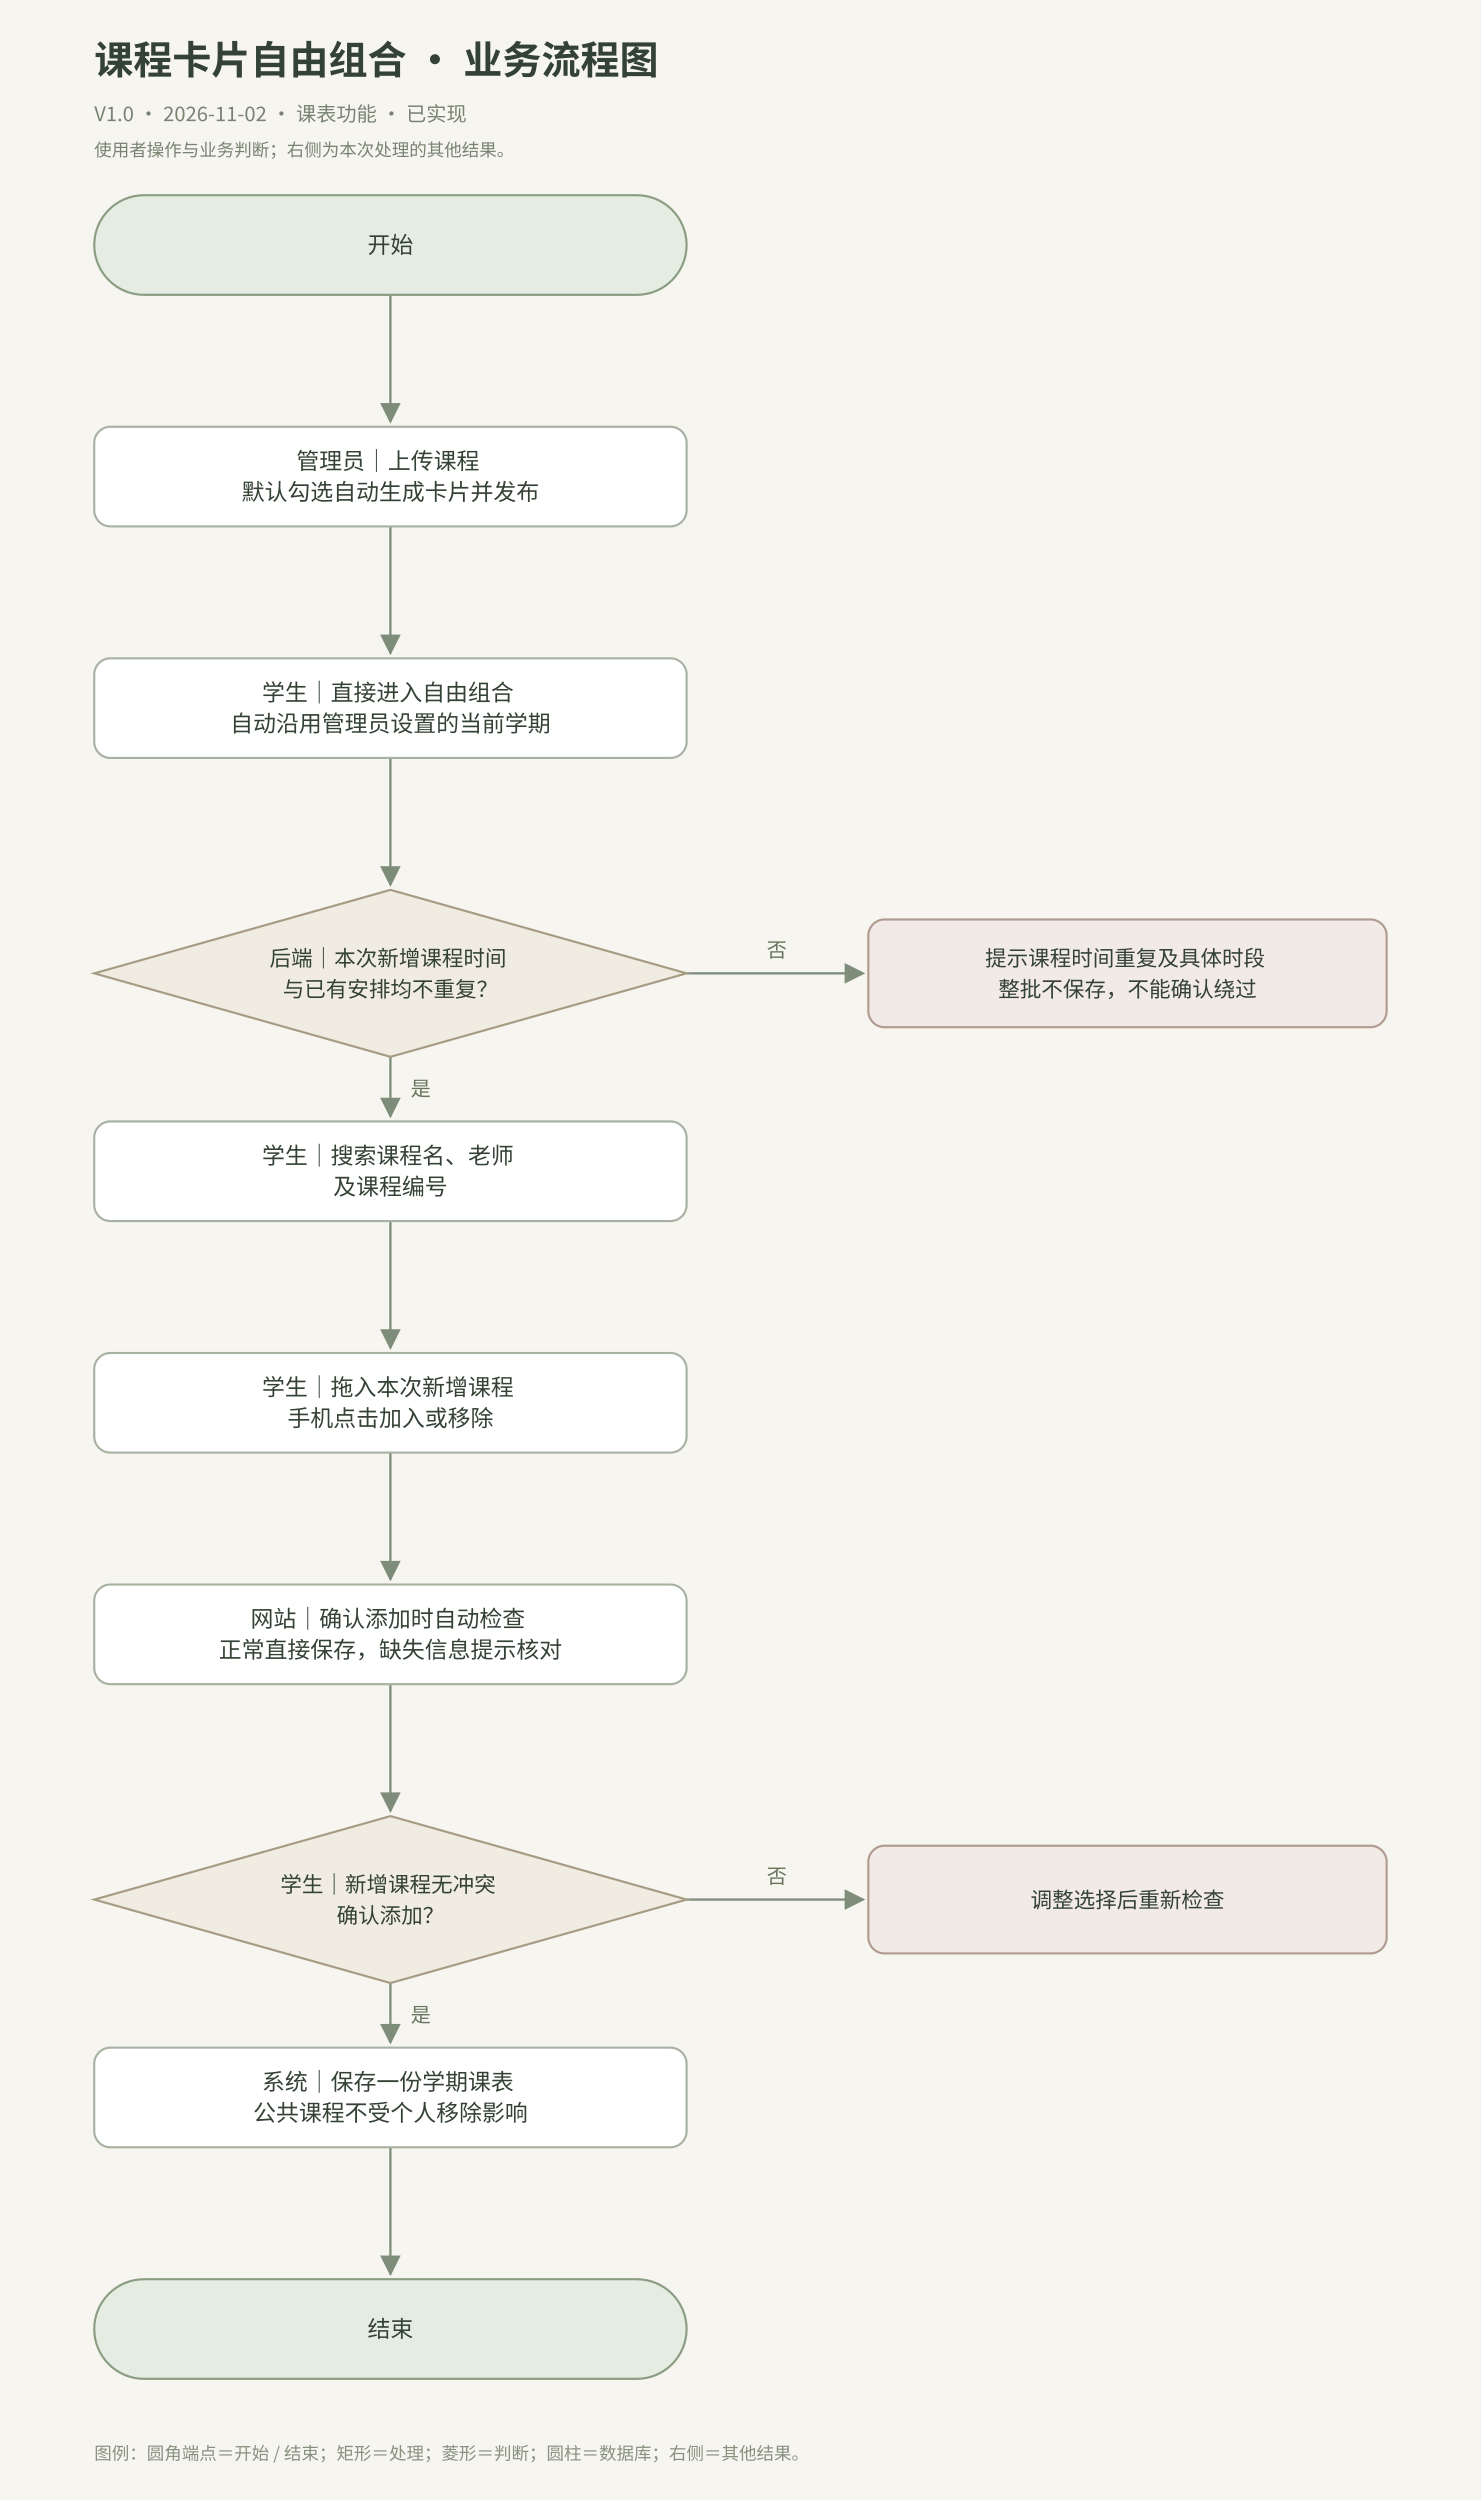
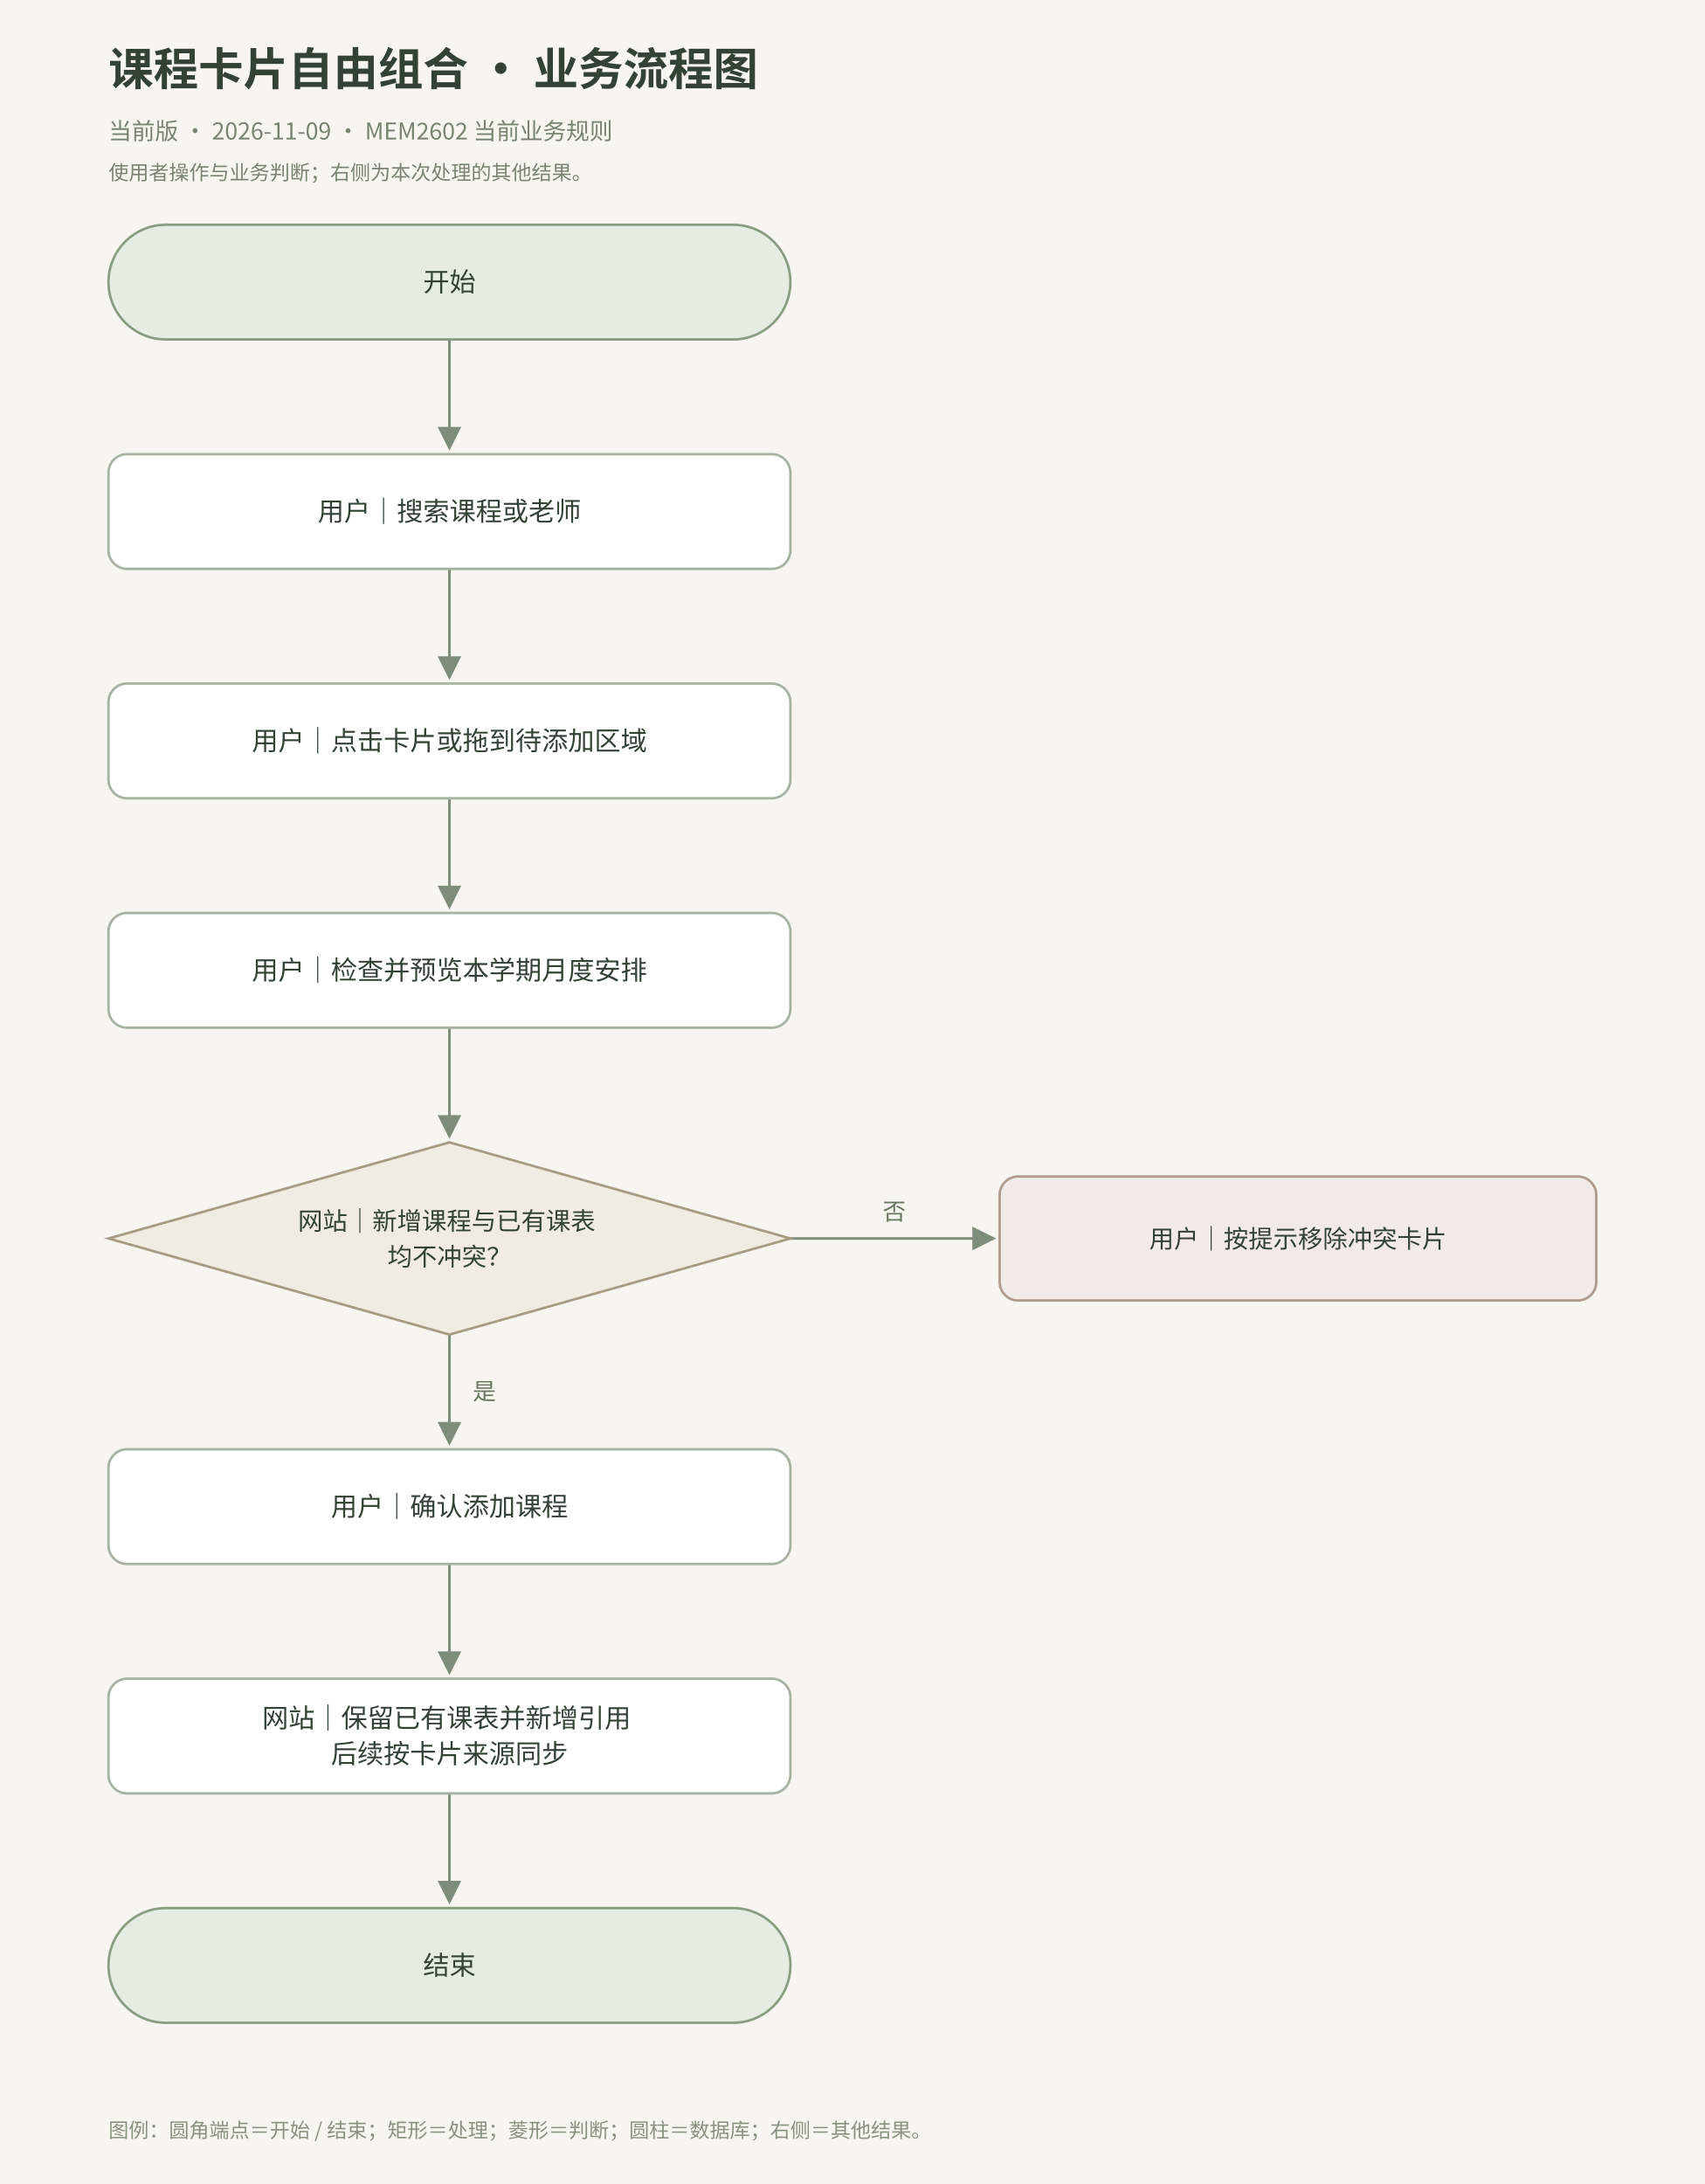
- <svg xmlns="http://www.w3.org/2000/svg" width="1100" height="1857" viewBox="0 0 1100 1857" role="img" aria-labelledby="title desc">
+ <svg xmlns="http://www.w3.org/2000/svg" width="1100" height="1409" viewBox="0 0 1100 1409" role="img" aria-labelledby="title desc">
  <defs>
    <marker id="arrow" markerWidth="9" markerHeight="9" refX="8" refY="4.5" orient="auto" markerUnits="strokeWidth">
      <path d="M0 0 L9 4.5 L0 9 Z" fill="#7E8C7A" />
    </marker>
  </defs>
-   <rect width="1100" height="1857" fill="#F7F5F0" />
+   <rect width="1100" height="1409" fill="#F7F5F0" />
  <g font-family="'Microsoft YaHei','PingFang SC','Noto Sans CJK SC',sans-serif" fill="#344235">
    <text x="70" y="55" font-size="29" font-weight="700">课程卡片自由组合 · 业务流程图</text>
-     <text x="70" y="90" font-size="15" fill="#788371">V1.0 · 2026-11-02 · 课表功能 · 已实现</text>
+     <text x="70" y="90" font-size="15" fill="#788371">当前版 · 2026-11-09 · MEM2602 当前业务规则</text>
    <text x="70" y="116" font-size="13" fill="#788371">使用者操作与业务判断；右侧为本次处理的其他结果。</text>
-     <path d="M290.0 219 L290.0 313" stroke="#7E8C7A" stroke-width="1.7" fill="none" marker-end="url(#arrow)" />
-     <path d="M290.0 391 L290.0 485" stroke="#7E8C7A" stroke-width="1.7" fill="none" marker-end="url(#arrow)" />
-     <path d="M290.0 563 L290.0 657" stroke="#7E8C7A" stroke-width="1.7" fill="none" marker-end="url(#arrow)" />
-     <path d="M510 723.0 L641 723.0" stroke="#7E8C7A" stroke-width="1.7" fill="none" marker-end="url(#arrow)" />
-     <text x="569.5" y="711.0" font-size="15" fill="#66765D">否</text>
-     <path d="M290.0 785 L290.0 829" stroke="#7E8C7A" stroke-width="1.7" fill="none" marker-end="url(#arrow)" />
-     <text x="305.0" y="814.0" font-size="15" fill="#66765D">是</text>
-     <path d="M290.0 907 L290.0 1001" stroke="#7E8C7A" stroke-width="1.7" fill="none" marker-end="url(#arrow)" />
-     <path d="M290.0 1079 L290.0 1173" stroke="#7E8C7A" stroke-width="1.7" fill="none" marker-end="url(#arrow)" />
-     <path d="M290.0 1251 L290.0 1345" stroke="#7E8C7A" stroke-width="1.7" fill="none" marker-end="url(#arrow)" />
-     <path d="M510 1411.0 L641 1411.0" stroke="#7E8C7A" stroke-width="1.7" fill="none" marker-end="url(#arrow)" />
-     <text x="569.5" y="1399.0" font-size="15" fill="#66765D">否</text>
-     <path d="M290.0 1473 L290.0 1517" stroke="#7E8C7A" stroke-width="1.7" fill="none" marker-end="url(#arrow)" />
-     <text x="305.0" y="1502.0" font-size="15" fill="#66765D">是</text>
-     <path d="M290.0 1595 L290.0 1689" stroke="#7E8C7A" stroke-width="1.7" fill="none" marker-end="url(#arrow)" />
+     <path d="M290.0 219 L290.0 289" stroke="#7E8C7A" stroke-width="1.7" fill="none" marker-end="url(#arrow)" />
+     <path d="M290.0 367 L290.0 437" stroke="#7E8C7A" stroke-width="1.7" fill="none" marker-end="url(#arrow)" />
+     <path d="M290.0 515 L290.0 585" stroke="#7E8C7A" stroke-width="1.7" fill="none" marker-end="url(#arrow)" />
+     <path d="M290.0 663 L290.0 733" stroke="#7E8C7A" stroke-width="1.7" fill="none" marker-end="url(#arrow)" />
+     <path d="M510 799.0 L641 799.0" stroke="#7E8C7A" stroke-width="1.7" fill="none" marker-end="url(#arrow)" />
+     <text x="569.5" y="787.0" font-size="15" fill="#66765D">否</text>
+     <path d="M290.0 861 L290.0 931" stroke="#7E8C7A" stroke-width="1.7" fill="none" marker-end="url(#arrow)" />
+     <text x="305.0" y="903.0" font-size="15" fill="#66765D">是</text>
+     <path d="M290.0 1009 L290.0 1079" stroke="#7E8C7A" stroke-width="1.7" fill="none" marker-end="url(#arrow)" />
+     <path d="M290.0 1157 L290.0 1227" stroke="#7E8C7A" stroke-width="1.7" fill="none" marker-end="url(#arrow)" />
    <rect x="70" y="145" width="440" height="74" rx="37.0" fill="#E5ECE2" stroke="#8A9D82" stroke-width="1.6" />
    <text text-anchor="middle" font-size="17">
      <tspan x="290.0" y="188.0">开始</tspan>
    </text>
-     <rect x="70" y="317" width="440" height="74" rx="12" fill="#FFFFFF" stroke="#A8B2A2" stroke-width="1.6" />
+     <rect x="70" y="293" width="440" height="74" rx="12" fill="#FFFFFF" stroke="#A8B2A2" stroke-width="1.6" />
    <text text-anchor="middle" font-size="17">
-       <tspan x="290.0" y="348.5">管理员｜上传课程</tspan>
-       <tspan x="290.0" y="371.5">默认勾选自动生成卡片并发布</tspan>
+       <tspan x="290.0" y="336.0">用户｜搜索课程或老师</tspan>
    </text>
-     <rect x="70" y="489" width="440" height="74" rx="12" fill="#FFFFFF" stroke="#A8B2A2" stroke-width="1.6" />
+     <rect x="70" y="441" width="440" height="74" rx="12" fill="#FFFFFF" stroke="#A8B2A2" stroke-width="1.6" />
    <text text-anchor="middle" font-size="17">
-       <tspan x="290.0" y="520.5">学生｜直接进入自由组合</tspan>
-       <tspan x="290.0" y="543.5">自动沿用管理员设置的当前学期</tspan>
+       <tspan x="290.0" y="484.0">用户｜点击卡片或拖到待添加区域</tspan>
    </text>
-     <polygon points="290.0,661 510,723.0 290.0,785 70,723.0" fill="#F0ECE2" stroke="#A69B83" stroke-width="1.6" />
+     <rect x="70" y="589" width="440" height="74" rx="12" fill="#FFFFFF" stroke="#A8B2A2" stroke-width="1.6" />
+     <text text-anchor="middle" font-size="17">
+       <tspan x="290.0" y="632.0">用户｜检查并预览本学期月度安排</tspan>
+     </text>
+     <polygon points="290.0,737 510,799.0 290.0,861 70,799.0" fill="#F0ECE2" stroke="#A69B83" stroke-width="1.6" />
    <text text-anchor="middle" font-size="16">
-       <tspan x="290.0" y="717.5">后端｜本次新增课程时间</tspan>
-       <tspan x="290.0" y="740.5">与已有安排均不重复？</tspan>
+       <tspan x="290.0" y="793.5">网站｜新增课程与已有课表</tspan>
+       <tspan x="290.0" y="816.5">均不冲突？</tspan>
    </text>
-     <rect x="645" y="683.0" width="385" height="80" rx="12" fill="#F2EAE6" stroke="#B09B91" stroke-width="1.6" />
+     <rect x="645" y="759.0" width="385" height="80" rx="12" fill="#F2EAE6" stroke="#B09B91" stroke-width="1.6" />
    <text text-anchor="middle" font-size="16">
-       <tspan x="837.5" y="717.5">提示课程时间重复及具体时段</tspan>
-       <tspan x="837.5" y="740.5">整批不保存，不能确认绕过</tspan>
+       <tspan x="837.5" y="805.0">用户｜按提示移除冲突卡片</tspan>
    </text>
-     <rect x="70" y="833" width="440" height="74" rx="12" fill="#FFFFFF" stroke="#A8B2A2" stroke-width="1.6" />
+     <rect x="70" y="935" width="440" height="74" rx="12" fill="#FFFFFF" stroke="#A8B2A2" stroke-width="1.6" />
    <text text-anchor="middle" font-size="17">
-       <tspan x="290.0" y="864.5">学生｜搜索课程名、老师</tspan>
-       <tspan x="290.0" y="887.5">及课程编号</tspan>
+       <tspan x="290.0" y="978.0">用户｜确认添加课程</tspan>
    </text>
-     <rect x="70" y="1005" width="440" height="74" rx="12" fill="#FFFFFF" stroke="#A8B2A2" stroke-width="1.6" />
+     <rect x="70" y="1083" width="440" height="74" rx="12" fill="#FFFFFF" stroke="#A8B2A2" stroke-width="1.6" />
    <text text-anchor="middle" font-size="17">
-       <tspan x="290.0" y="1036.5">学生｜拖入本次新增课程</tspan>
-       <tspan x="290.0" y="1059.5">手机点击加入或移除</tspan>
+       <tspan x="290.0" y="1114.5">网站｜保留已有课表并新增引用</tspan>
+       <tspan x="290.0" y="1137.5">后续按卡片来源同步</tspan>
    </text>
-     <rect x="70" y="1177" width="440" height="74" rx="12" fill="#FFFFFF" stroke="#A8B2A2" stroke-width="1.6" />
+     <rect x="70" y="1231" width="440" height="74" rx="37.0" fill="#E5ECE2" stroke="#8A9D82" stroke-width="1.6" />
    <text text-anchor="middle" font-size="17">
-       <tspan x="290.0" y="1208.5">网站｜确认添加时自动检查</tspan>
-       <tspan x="290.0" y="1231.5">正常直接保存，缺失信息提示核对</tspan>
+       <tspan x="290.0" y="1274.0">结束</tspan>
    </text>
-     <polygon points="290.0,1349 510,1411.0 290.0,1473 70,1411.0" fill="#F0ECE2" stroke="#A69B83" stroke-width="1.6" />
-     <text text-anchor="middle" font-size="16">
-       <tspan x="290.0" y="1405.5">学生｜新增课程无冲突</tspan>
-       <tspan x="290.0" y="1428.5">确认添加？</tspan>
-     </text>
-     <rect x="645" y="1371.0" width="385" height="80" rx="12" fill="#F2EAE6" stroke="#B09B91" stroke-width="1.6" />
-     <text text-anchor="middle" font-size="16">
-       <tspan x="837.5" y="1417.0">调整选择后重新检查</tspan>
-     </text>
-     <rect x="70" y="1521" width="440" height="74" rx="12" fill="#FFFFFF" stroke="#A8B2A2" stroke-width="1.6" />
-     <text text-anchor="middle" font-size="17">
-       <tspan x="290.0" y="1552.5">系统｜保存一份学期课表</tspan>
-       <tspan x="290.0" y="1575.5">公共课程不受个人移除影响</tspan>
-     </text>
-     <rect x="70" y="1693" width="440" height="74" rx="37.0" fill="#E5ECE2" stroke="#8A9D82" stroke-width="1.6" />
-     <text text-anchor="middle" font-size="17">
-       <tspan x="290.0" y="1736.0">结束</tspan>
-     </text>
-     <text x="70" y="1827" font-size="13" fill="#88917F">图例：圆角端点＝开始 / 结束；矩形＝处理；菱形＝判断；圆柱＝数据库；右侧＝其他结果。</text>
+     <text x="70" y="1379" font-size="13" fill="#88917F">图例：圆角端点＝开始 / 结束；矩形＝处理；菱形＝判断；圆柱＝数据库；右侧＝其他结果。</text>
  </g>
</svg>
